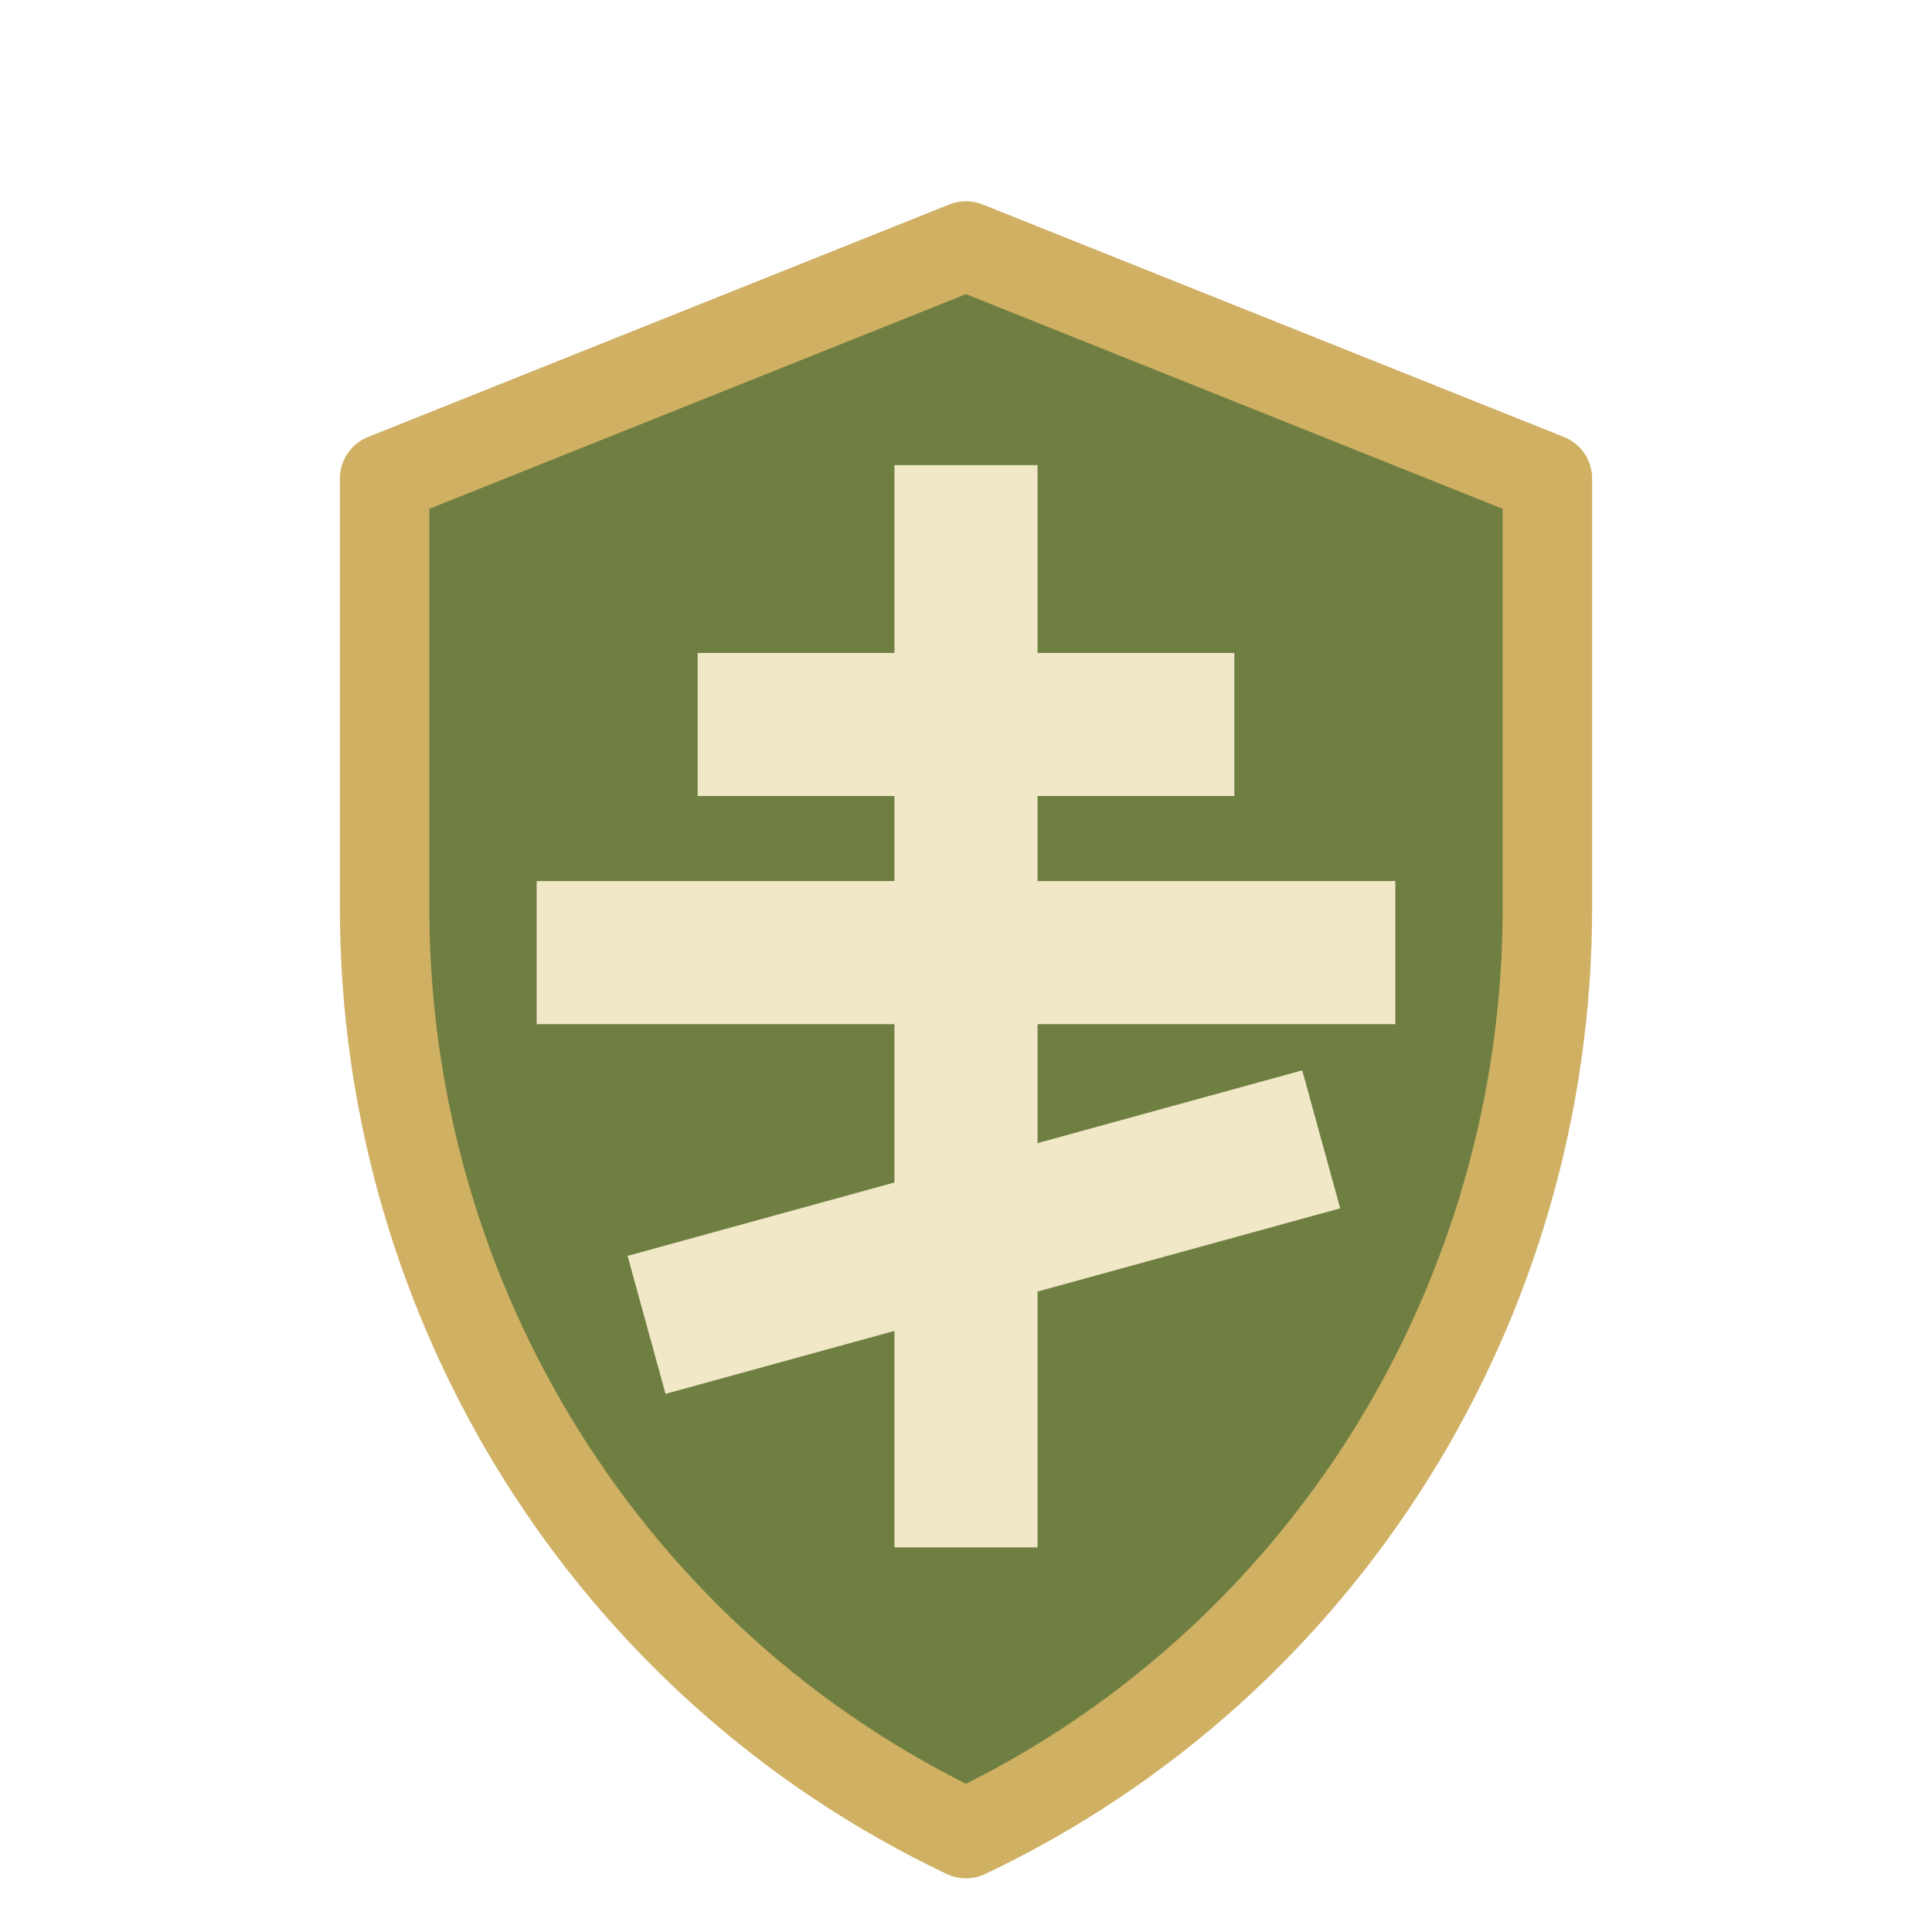
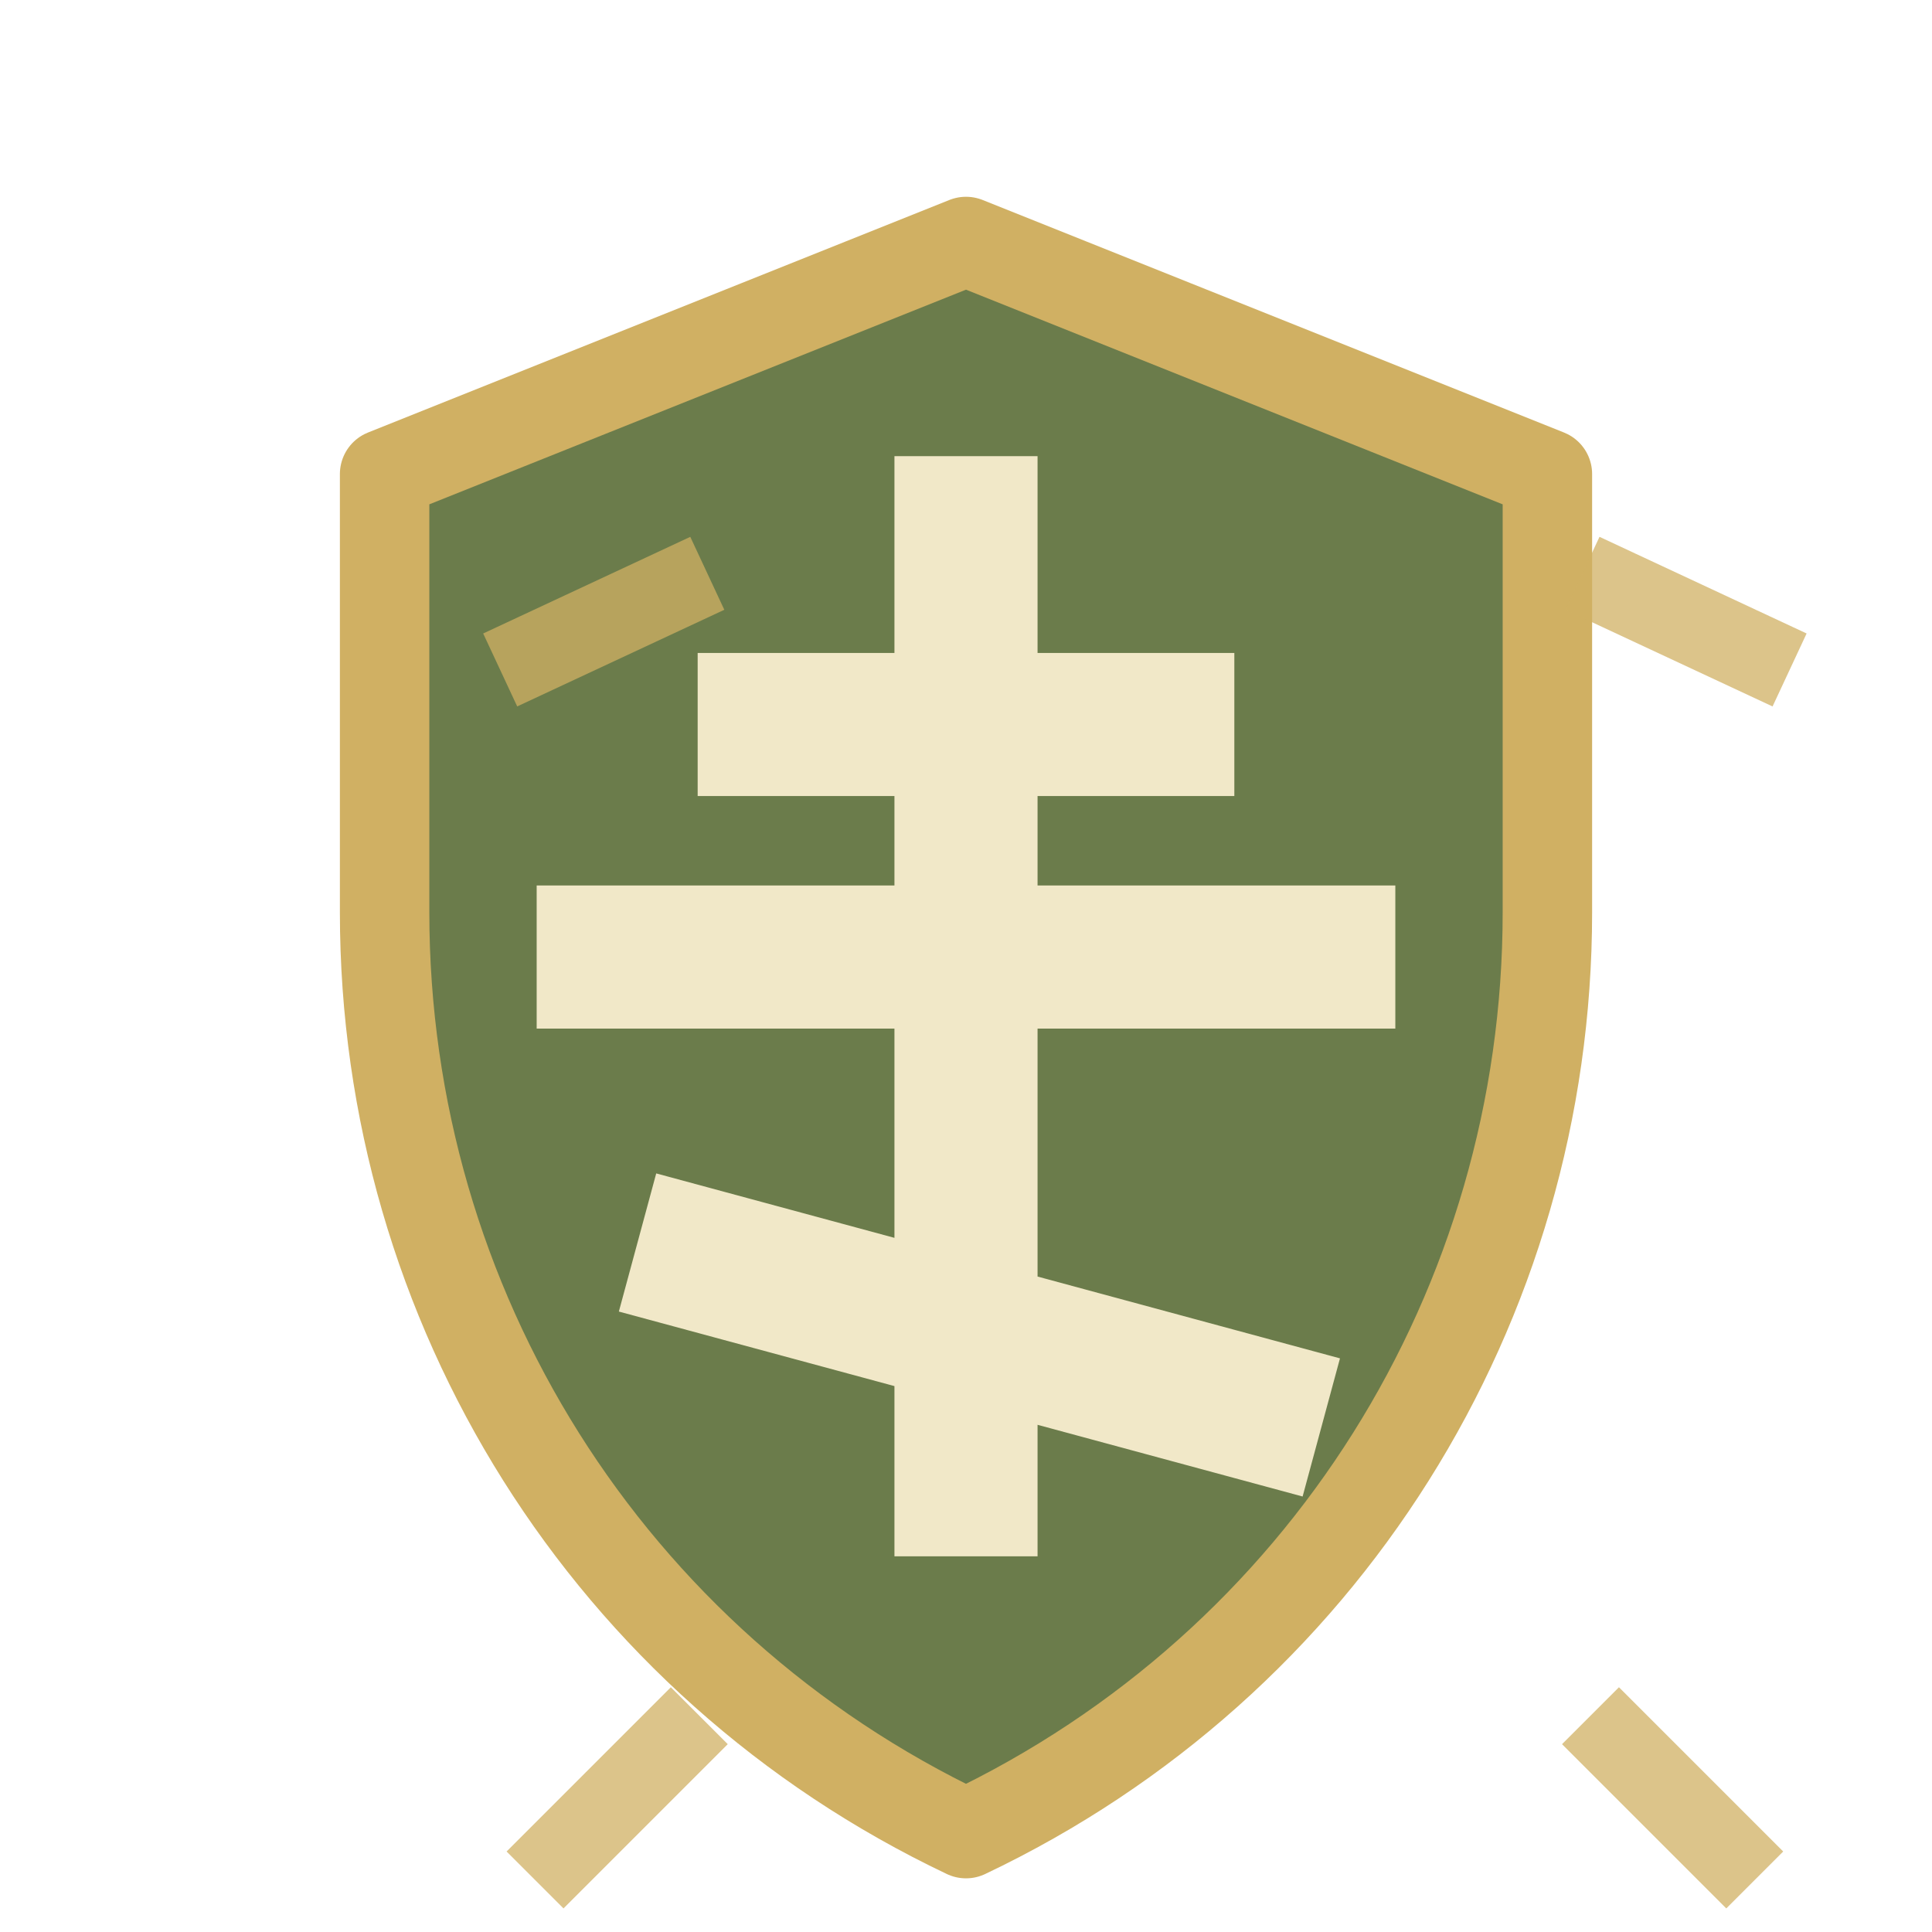
<svg xmlns="http://www.w3.org/2000/svg" viewBox="0 0 432 432">
  <rect width="432" height="432" fill="none" />
-   <path d="M216 55 346 107v96c0 88-50 169-130 207-80-38-130-119-130-207v-96L216 55Z" fill="#6f7f42" stroke="#d0b063" stroke-width="20" stroke-linejoin="round" />
-   <path d="M216 120v210M172 162h88M136 213h160M160 292l120-33" stroke="#f1e8c8" stroke-width="32" stroke-linecap="square" />
+   <path d="M216 54 346 106v98c0 88-50 168-130 206-80-38-130-118-130-206v-98L216 54Z" fill="#5f713c" fill-opacity=".92" stroke="#d0b063" stroke-width="20" stroke-linejoin="round" />
+   <path d="M216 118v214M172 162h88M136 214h160M158 282l122 33" stroke="#f1e8c8" stroke-width="32" stroke-linecap="square" />
+   <path d="M150 132l-30 14M362 132l30 14M150 390l-24 24M362 390l24 24" stroke="#d0b063" stroke-width="18" stroke-linecap="square" opacity=".75" />
</svg>
